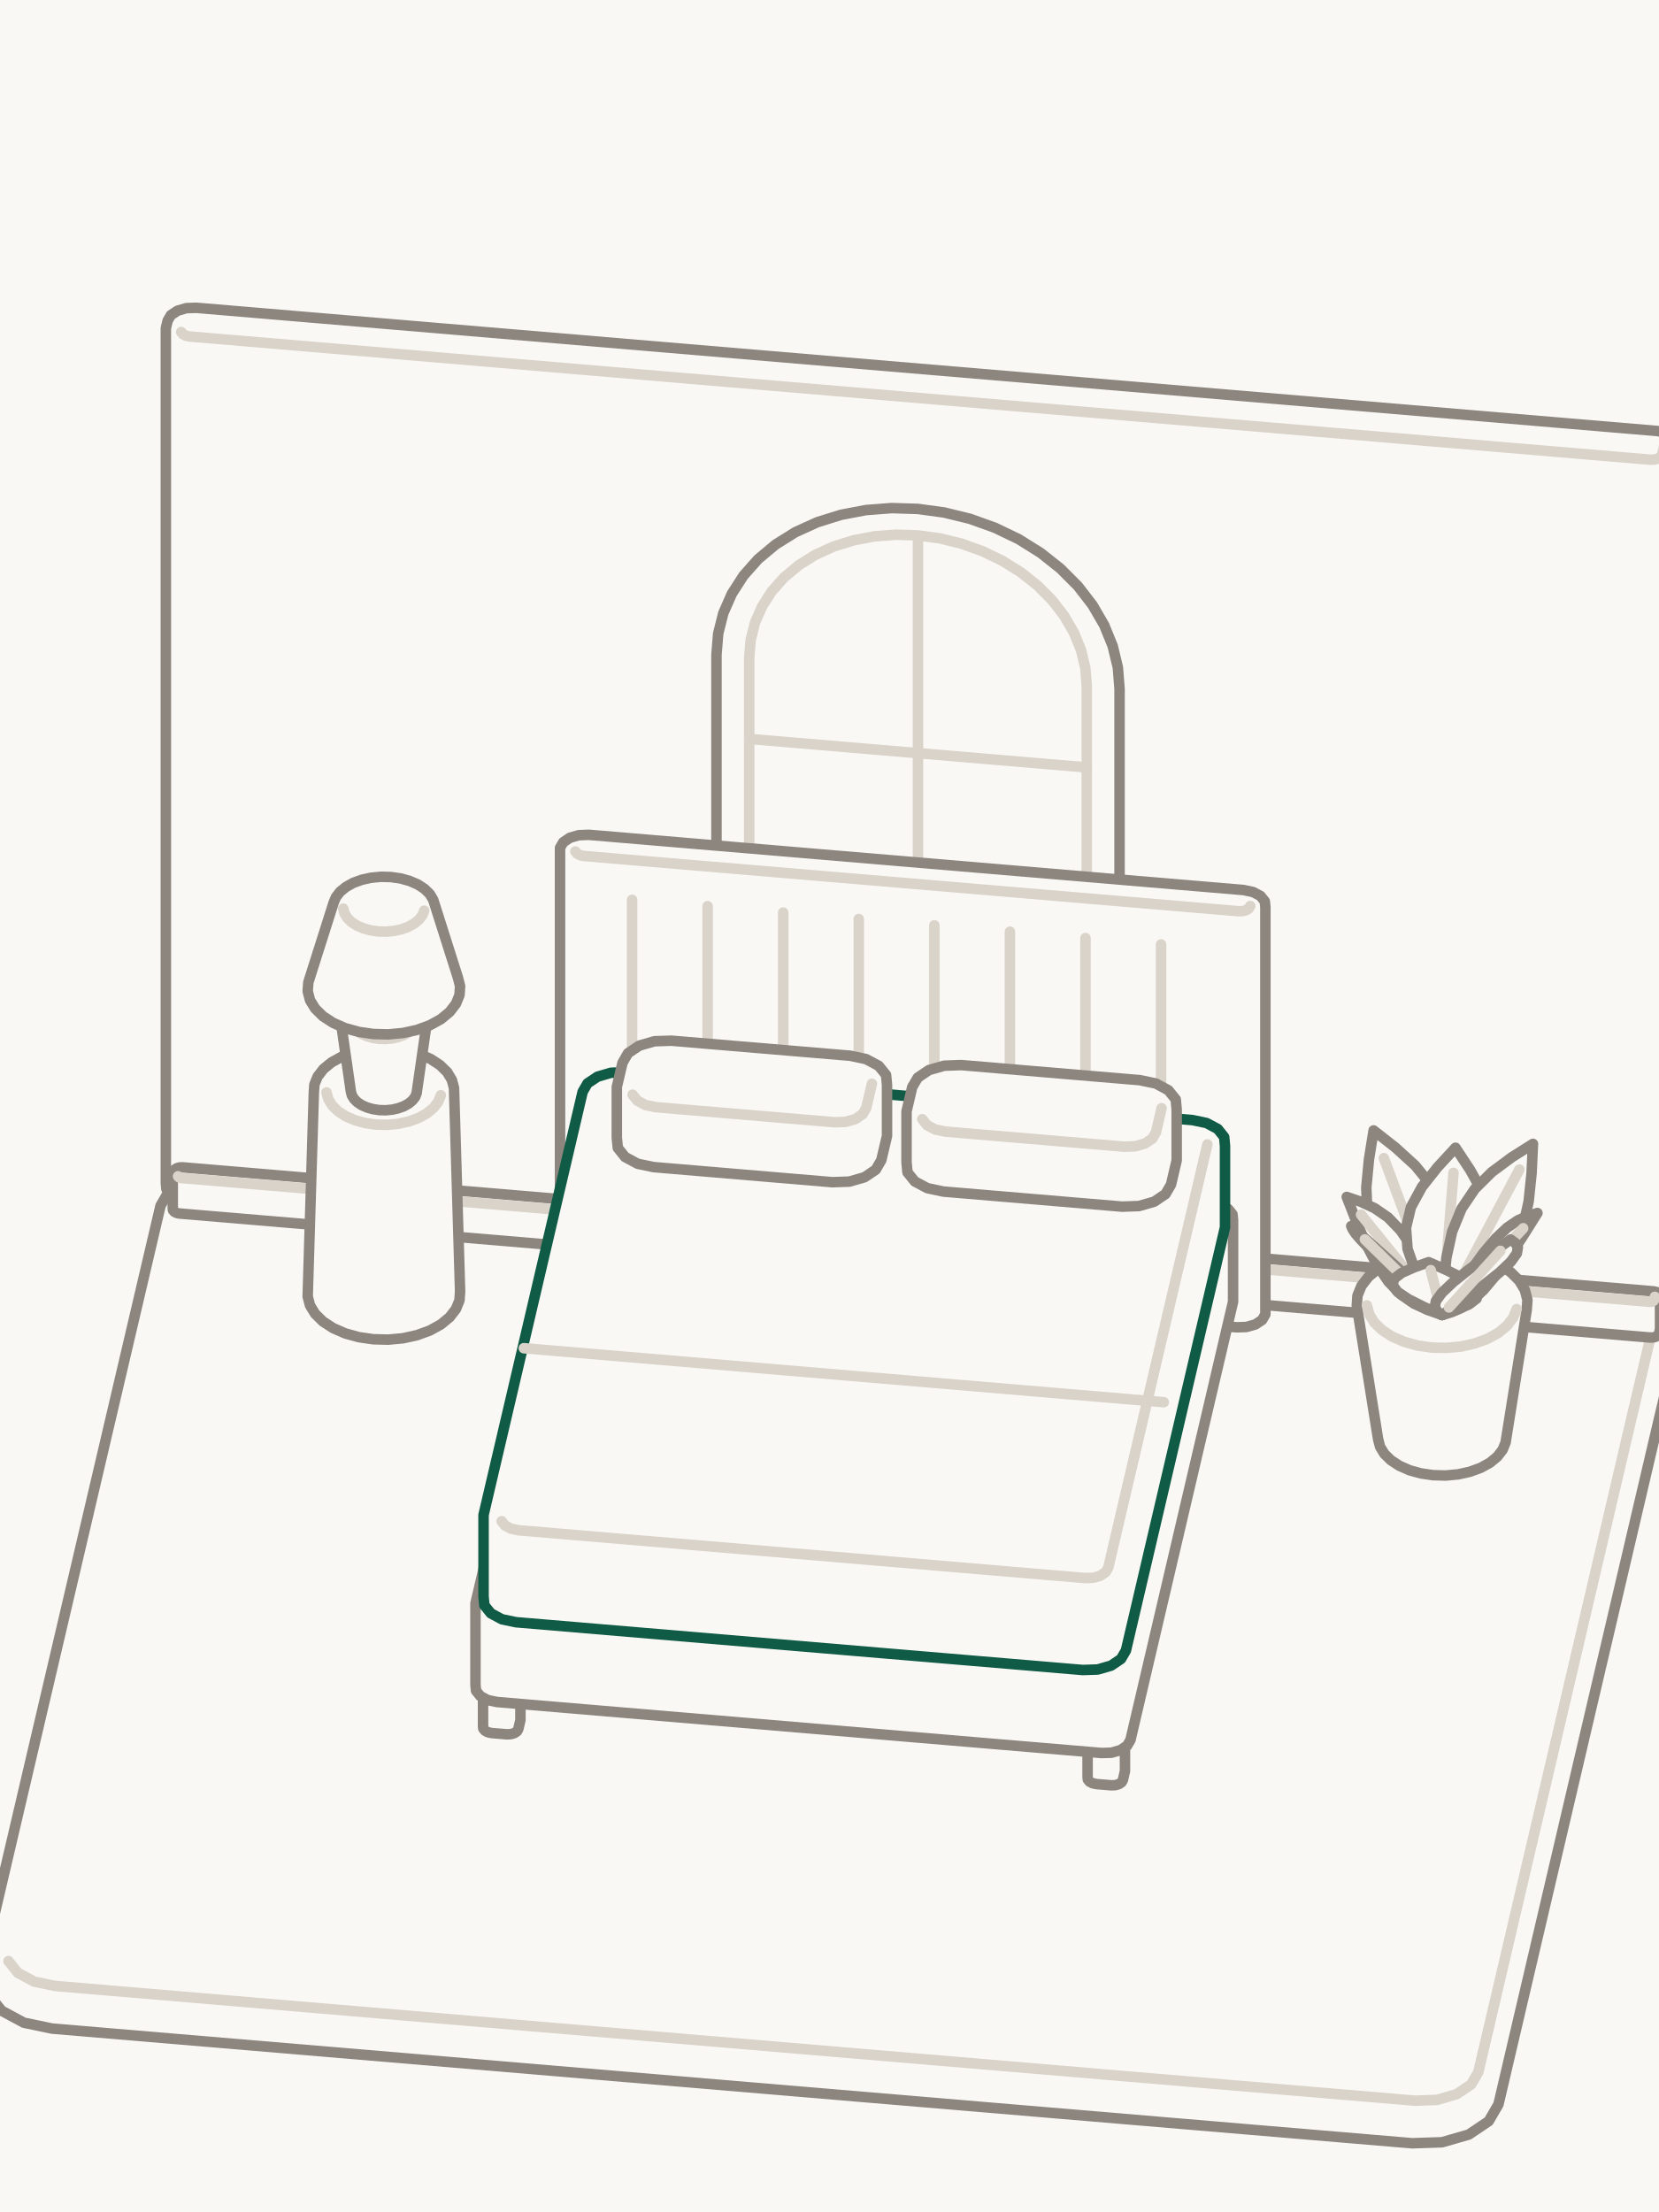
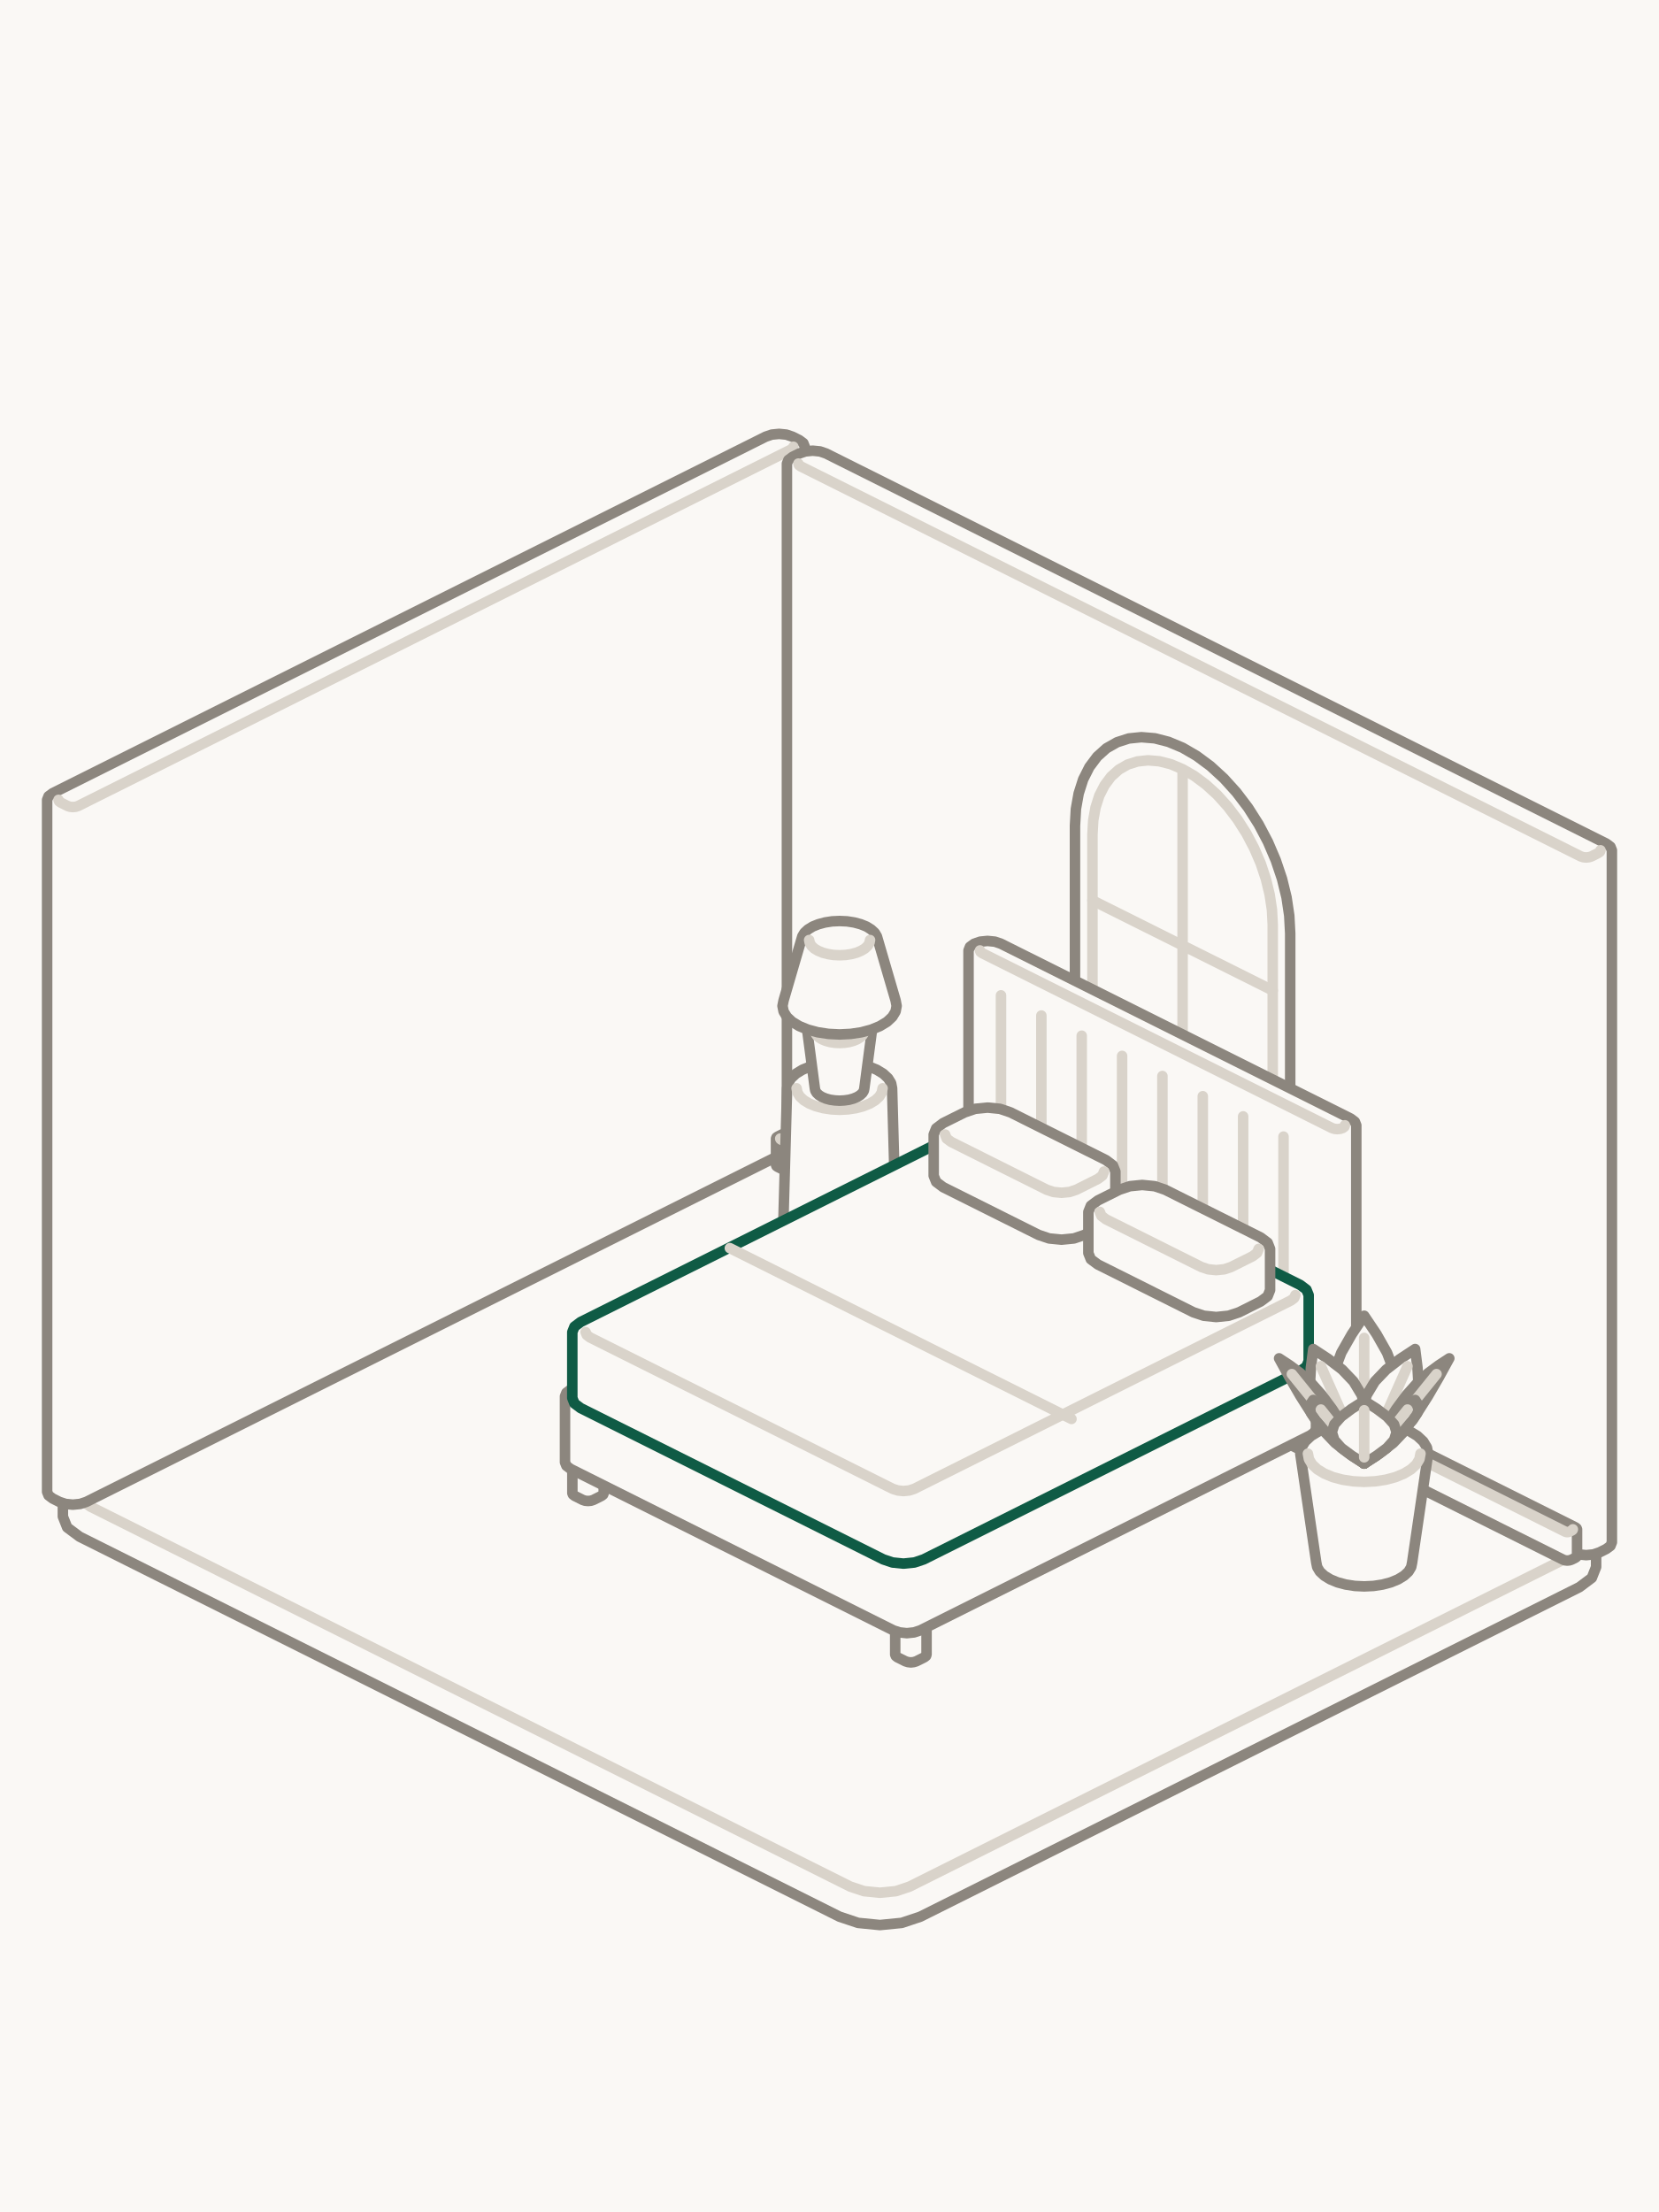
<svg xmlns="http://www.w3.org/2000/svg" viewBox="0 0 300 400" width="300" height="400">
  <rect width="300" height="400" fill="#FAF8F5" />
  <g stroke-width="1.9" stroke-linejoin="round" stroke-linecap="round">
-     <path d="M-2.34 351.96L29.03 218.03L30.8 214.98L34.39 212.57L39.24 211.17L44.61 210.99L290.6 231.73L295.68 232.79L299.7 234.95L302.04 237.86L302.34 241.08L302.34 246.6L270.97 380.53L269.2 383.58L265.61 385.99L260.76 387.39L255.39 387.57L9.4 366.83L4.32 365.77L0.3 363.61L-2.04 360.7L-2.34 357.48Z" fill="#FAF8F5" stroke="#8C867E" />
-     <path d="M298.7 240.77L267.33 374.7L266.03 376.93L263.4 378.7L259.84 379.73L255.9 379.87L9.92 359.12L6.19 358.34L3.24 356.76L1.53 354.63" fill="none" stroke="#D9D3CA" />
-     <path d="M29.99 59.37L30.31 58.01L30.9 56.99L32.1 56.19L33.71 55.72L35.5 55.66L299.71 77.94L301.4 78.29L302.74 79.01L303.52 79.98L303.62 81.06L303.62 235.62L303.3 236.98L302.71 238L301.52 238.8L299.9 239.27L298.11 239.33L33.9 217.05L32.21 216.7L30.87 215.98L30.09 215.01L29.99 213.93Z" fill="#FAF8F5" stroke="#8C867E" />
-     <path d="M300.89 80.82L300.57 82.19L300.33 82.6L299.85 82.92L299.21 83.11L298.49 83.13L34.29 60.85L33.61 60.71L33.07 60.42L32.76 60.04" fill="none" stroke="#D9D3CA" />
-     <path d="M31.24 212.61L31.43 211.79L31.61 211.49L31.97 211.25L32.45 211.11L32.99 211.09L299.02 233.52L299.53 233.63L299.93 233.84L300.16 234.13L300.19 234.45L300.19 240.34L300 241.16L299.82 241.47L299.46 241.71L298.98 241.85L298.44 241.87L32.42 219.44L31.91 219.33L31.51 219.11L31.27 218.82L31.24 218.5Z" fill="#FAF8F5" stroke="#8C867E" />
-     <path d="M299.25 234.51L299.12 235.06L299.03 235.21L298.85 235.33L298.61 235.4L298.34 235.41L32.77 213.02L32.52 212.97L32.32 212.86L32.2 212.71" fill="none" stroke="#D9D3CA" />
-     <path d="M132.3 170.15L199.71 175.83L202.45 173.86L202.45 124.54L202.14 120.68L201.21 116.82L199.67 113.04L197.56 109.41L194.92 105.99L191.77 102.83L188.19 99.99L184.23 97.51L179.95 95.45L175.44 93.83L170.76 92.68L166 92.03L161.25 91.88L156.57 92.24L152.06 93.1L147.78 94.44L143.82 96.24L140.24 98.48L137.09 101.11L134.45 104.09L132.34 107.37L130.8 110.88L129.87 114.58L129.56 118.4L129.56 167.71Z" fill="#FAF8F5" stroke="#8C867E" />
-     <path d="M138.22 165.86L193.79 170.55L196.52 168.57L196.52 124.05L196.26 120.8L195.49 117.58L194.2 114.41L192.44 111.37L190.22 108.5L187.59 105.86L184.58 103.48L181.26 101.41L177.68 99.68L173.9 98.32L169.99 97.36L166 96.82L162.02 96.69L158.11 96.99L154.33 97.71L150.74 98.83L147.43 100.34L144.42 102.22L141.79 104.42L139.57 106.91L137.81 109.66L136.52 112.6L135.75 115.7L135.48 118.9L135.48 163.43Z" fill="none" stroke="#D9D3CA" />
-     <path d="M166 168.21L166 97.55M135.48 133.62L196.52 138.77" fill="none" stroke="#D9D3CA" />
-     <path d="M124.11 173.36L124.75 170.63L124.99 170.22L125.47 169.9L126.11 169.71L126.83 169.69L205.18 176.29L205.86 176.44L206.39 176.72L206.71 177.11L206.75 177.54L206.75 181.22L206.11 183.95L205.87 184.36L205.39 184.68L204.74 184.87L204.03 184.89L125.68 178.29L125 178.15L124.46 177.86L124.15 177.47L124.11 177.04Z" fill="#FAF8F5" stroke="#8C867E" />
-     <path d="M205.61 177.45L204.97 180.18L204.88 180.33L204.7 180.45L204.46 180.52L204.19 180.53L125.84 173.92L125.58 173.87L125.38 173.76L125.27 173.62" fill="none" stroke="#D9D3CA" />
-     <path d="M55.64 234.45L56.75 197.61L56.85 196.12L57.44 194.67L58.48 193.32L59.95 192.11L61.78 191.1L63.91 190.32L66.24 189.81L68.7 189.58L71.19 189.64L73.61 189.99L75.87 190.62L77.88 191.5L79.56 192.6L80.86 193.87L81.71 195.28L82.1 196.75L83.2 233.51L83.09 235.14L82.45 236.71L81.31 238.19L79.72 239.5L77.73 240.6L75.42 241.44L72.88 242L70.2 242.25L67.5 242.18L64.87 241.8L62.42 241.12L60.23 240.16L58.4 238.97L56.99 237.58L56.06 236.06Z" fill="#FAF8F5" stroke="#8C867E" />
-     <path d="M79.72 198.05L79.24 199.24L78.38 200.35L77.18 201.34L75.68 202.16L73.94 202.8L72.02 203.22L70.01 203.41L67.97 203.36L65.99 203.07L64.15 202.56L62.5 201.84L61.12 200.94L60.06 199.89L59.36 198.74L59.04 197.54" fill="none" stroke="#D9D3CA" />
-     <path d="M61.61 184.57L61.68 183.65L62.04 182.76L62.68 181.92L63.59 181.18L64.72 180.56L66.02 180.08L67.46 179.76L68.98 179.62L70.51 179.66L72 179.87L73.39 180.26L74.63 180.8L75.67 181.48L76.47 182.26L76.99 183.13L77.23 184.04L77.17 184.96L75.34 197.68L75.07 198.37L74.57 199L73.88 199.57L73.02 200.05L72.02 200.41L70.92 200.66L69.76 200.77L68.59 200.74L67.45 200.57L66.39 200.27L65.44 199.86L64.65 199.34L64.04 198.74L63.63 198.08L63.45 197.39Z" fill="#FAF8F5" stroke="#8C867E" />
-     <path d="M75.34 184.8L75.07 185.49L74.57 186.12L73.88 186.69L73.02 187.17L72.02 187.53L70.92 187.78L69.76 187.89L68.59 187.86L67.45 187.69L66.39 187.39L65.44 186.98L64.65 186.46L64.04 185.86L63.63 185.2L63.45 184.51" fill="none" stroke="#D9D3CA" />
-     <path d="M69.42 184.3L69.42 178.78" fill="none" stroke="#8C867E" />
-     <path d="M55.64 179.25L55.76 177.63L60.31 163.29L60.74 162.24L61.49 161.26L62.56 160.39L63.88 159.65L65.42 159.09L67.12 158.72L68.9 158.55L70.7 158.6L72.45 158.85L74.09 159.31L75.55 159.94L76.77 160.74L77.71 161.66L78.33 162.68L82.78 176.71L83.2 178.31L83.09 179.94L82.45 181.51L81.31 182.99L79.72 184.3L77.73 185.4L75.42 186.24L72.88 186.8L70.2 187.05L67.5 186.98L64.87 186.6L62.42 185.92L60.23 184.96L58.4 183.77L56.99 182.38L56.06 180.86Z" fill="#FAF8F5" stroke="#8C867E" />
-     <path d="M76.71 164.68L76.37 165.52L75.76 166.3L74.91 167L73.85 167.59L72.62 168.04L71.26 168.34L69.84 168.47L68.4 168.44L67 168.23L65.69 167.87L64.52 167.36L63.54 166.72L62.79 165.98L62.3 165.17L62.07 164.31" fill="none" stroke="#D9D3CA" />
-     <path d="M101.27 153.31L101.86 152.3L103.06 151.49L104.67 151.03L106.47 150.96L224.9 160.95L226.6 161.31L227.94 162.02L228.72 162.99L228.82 164.07L228.82 237.67L228.23 238.69L227.03 239.49L225.41 239.96L223.62 240.02L105.19 230.03L103.49 229.68L102.15 228.96L101.37 227.99L101.27 226.91Z" fill="#FAF8F5" stroke="#8C867E" />
-     <path d="M226.08 163.84L226.08 163.84L225.85 164.25L225.37 164.57L224.72 164.75L224.01 164.78L105.57 154.79L104.89 154.65L104.36 154.36L104.05 153.97" fill="none" stroke="#D9D3CA" />
-     <path d="M114.3 201.36L114.3 162.72M127.96 202.51L127.96 163.87M141.63 203.66L141.63 165.02M155.29 204.82L155.29 166.18M168.96 205.97L168.96 167.33M182.63 207.12L182.63 168.48M196.29 208.27L196.29 169.63M209.96 209.43L209.96 170.79" fill="none" stroke="#D9D3CA" />
-     <path d="M87.35 304.78L87.73 303.14L87.97 302.73L88.45 302.41L89.09 302.23L89.81 302.2L92.54 302.43L93.22 302.57L93.76 302.86L94.07 303.25L94.11 303.68L94.11 311.04L93.72 312.68L93.49 313.08L93.01 313.41L92.36 313.59L91.65 313.62L88.91 313.39L88.24 313.25L87.7 312.96L87.39 312.57L87.35 312.14Z" fill="#FAF8F5" stroke="#8C867E" />
-     <path d="M93.2 303.6L92.81 305.24L92.69 305.44L92.46 305.61L92.13 305.7L91.77 305.71L89.04 305.48L88.7 305.41L88.43 305.27L88.28 305.07" fill="none" stroke="#D9D3CA" />
-     <path d="M196.67 314L197.06 312.36L197.29 311.95L197.77 311.63L198.42 311.44L199.13 311.42L201.87 311.65L202.55 311.79L203.08 312.08L203.39 312.47L203.43 312.9L203.43 320.26L203.05 321.9L202.81 322.3L202.34 322.62L201.69 322.81L200.97 322.84L198.24 322.61L197.56 322.46L197.03 322.18L196.71 321.79L196.67 321.36Z" fill="#FAF8F5" stroke="#8C867E" />
-     <path d="M202.52 312.82L202.14 314.46L202.02 314.66L201.78 314.82L201.46 314.92L201.1 314.93L198.37 314.7L198.03 314.63L197.76 314.48L197.6 314.29" fill="none" stroke="#D9D3CA" />
-     <path d="M85.98 289.95L104.55 210.68L105.14 209.67L106.33 208.86L107.95 208.4L109.74 208.33L219.07 217.55L220.76 217.91L222.1 218.63L222.88 219.6L222.98 220.67L222.98 235.39L204.42 314.65L203.82 315.67L202.63 316.47L201.01 316.94L199.22 317L89.9 307.78L88.2 307.43L86.86 306.71L86.08 305.74L85.98 304.67Z" fill="#FAF8F5" stroke="#8C867E" />
-     <path d="M220.7 220.48L202.14 299.74L201.84 300.25L201.25 300.65L200.44 300.88L199.54 300.91L90.22 291.7L89.37 291.52L88.7 291.16L88.31 290.67" fill="none" stroke="#D9D3CA" />
-     <path d="M87.44 273.95L105.36 197.43L106.25 195.9L108.05 194.7L110.47 193.99L113.16 193.9L215.65 202.55L218.19 203.08L220.2 204.15L221.37 205.61L221.52 207.22L221.52 221.94L203.6 298.47L202.71 299.99L200.92 301.2L198.49 301.9L195.8 301.99L93.31 293.35L90.77 292.82L88.76 291.74L87.59 290.29L87.44 288.67Z" fill="#FAF8F5" stroke="#0F5B45" />
-     <path d="M218.33 206.95L200.41 283.48L199.94 284.29L198.98 284.94L197.69 285.31L196.25 285.36L93.76 276.72L92.4 276.43L91.33 275.86L90.71 275.08" fill="none" stroke="#D9D3CA" />
-     <path d="M94.73 243.8L210.44 253.56" fill="none" stroke="#D9D3CA" />
-     <path d="M111.54 196.55L112.57 192.18L113.57 190.45L115.61 189.08L118.35 188.29L121.4 188.19L153.74 190.91L156.62 191.52L158.9 192.74L160.23 194.38L160.4 196.21L160.4 205.41L159.37 209.78L158.37 211.51L156.34 212.88L153.59 213.67L150.54 213.78L118.2 211.05L115.32 210.45L113.04 209.23L111.72 207.58L111.54 205.75Z" fill="#FAF8F5" stroke="#8C867E" />
-     <path d="M157.67 195.98L156.64 200.35L155.99 201.47L154.68 202.36L152.9 202.87L150.93 202.94L118.58 200.21L116.72 199.82L115.25 199.03L114.39 197.96" fill="none" stroke="#D9D3CA" />
-     <path d="M163.93 200.97L164.95 196.6L165.96 194.87L167.99 193.5L170.74 192.71L173.79 192.6L206.13 195.33L209.01 195.93L211.28 197.15L212.61 198.8L212.78 200.63L212.78 209.83L211.76 214.2L210.75 215.93L208.72 217.3L205.97 218.09L202.93 218.2L170.58 215.47L167.7 214.86L165.43 213.65L164.1 212L163.93 210.17Z" fill="#FAF8F5" stroke="#8C867E" />
-     <path d="M210.05 200.4L209.03 204.77L208.38 205.89L207.06 206.77L205.28 207.29L203.31 207.36L170.97 204.63L169.1 204.24L167.63 203.45L166.77 202.38" fill="none" stroke="#D9D3CA" />
-     <path d="M245.35 236.11L245.47 234.3L246.19 232.53L247.46 230.88L249.25 229.41L251.48 228.18L254.06 227.23L256.91 226.61L259.9 226.33L262.93 226.4L265.87 226.83L268.62 227.6L271.07 228.67L273.12 230L274.7 231.56L275.74 233.26L276.21 235.06L276.08 236.88L272.26 260.84L271.72 262.17L270.77 263.4L269.43 264.51L267.75 265.43L265.81 266.14L263.68 266.61L261.44 266.82L259.17 266.76L256.96 266.44L254.89 265.87L253.06 265.06L251.52 264.06L250.34 262.9L249.56 261.62L249.21 260.27Z" fill="#FAF8F5" stroke="#8C867E" />
-     <path d="M274.26 236.72L273.63 238.28L272.51 239.73L270.94 241.03L268.97 242.11L266.69 242.94L264.19 243.5L261.55 243.74L258.88 243.68L256.29 243.3L253.87 242.62L251.71 241.68L249.9 240.5L248.51 239.14L247.6 237.63L247.18 236.05" fill="none" stroke="#D9D3CA" />
-     <path d="M260.78 237.79L261.62 232.54L262.1 227.45L261.9 222.67L260.83 218.28L258.81 214.33L255.91 210.77L252.33 207.51L248.39 204.42L248.39 204.42L247.55 209.67L247.07 214.76L247.27 219.54L248.34 223.93L250.36 227.89L253.27 231.45L256.84 234.7L260.78 237.79Z" fill="#FAF8F5" stroke="#8C867E" />
-     <path d="M259.54 234.46L250.25 209.43" fill="none" stroke="#D9D3CA" />
-     <path d="M260.78 237.79L259.04 233.35L257.24 229.17L255.32 225.49L253.24 222.47L251.01 220.16L248.61 218.5L246.11 217.33L243.53 216.44L243.53 216.44L245.27 220.89L247.08 225.07L249 228.74L251.07 231.77L253.31 234.08L255.7 235.74L258.21 236.9L260.78 237.79Z" fill="#FAF8F5" stroke="#8C867E" />
-     <path d="M259.05 235.66L246.12 219.65" fill="none" stroke="#D9D3CA" />
-     <path d="M260.78 237.79L264.04 234.26L266.86 230.69L268.84 227.06L269.73 223.33L269.45 219.5L268.07 215.57L265.86 211.58L263.2 207.55L263.2 207.55L259.94 211.08L257.12 214.65L255.14 218.29L254.25 222.02L254.53 225.85L255.91 229.77L258.12 233.76L260.78 237.79Z" fill="#FAF8F5" stroke="#8C867E" />
-     <path d="M261.02 234.77L262.84 212.09" fill="none" stroke="#D9D3CA" />
-     <path d="M260.78 237.79L256.92 234.35L253.34 231.12L250.27 228.3L247.85 226.01L246.16 224.28L245.12 223.08L244.6 222.29L244.34 221.71L244.34 221.71L248.2 225.16L251.78 228.38L254.85 231.2L257.27 233.5L258.96 235.23L260 236.42L260.52 237.22L260.78 237.79Z" fill="#FAF8F5" stroke="#8C867E" />
-     <path d="M259.13 236.19L246.81 224.12" fill="none" stroke="#D9D3CA" />
-     <path d="M260.78 237.79L264.63 235.36L268.22 232.71L271.29 229.65L273.7 226.07L275.4 221.92L276.43 217.24L276.96 212.15L277.21 206.85L277.21 206.85L273.36 209.28L269.78 211.94L266.7 214.99L264.29 218.57L262.59 222.73L261.56 227.41L261.03 232.49L260.78 237.79Z" fill="#FAF8F5" stroke="#8C867E" />
-     <path d="M262.42 234.7L274.75 211.49" fill="none" stroke="#D9D3CA" />
-     <path d="M260.78 237.79L257.51 236.35L254.7 234.94L252.72 233.61L251.82 232.37L252.11 231.22L253.48 230.17L255.69 229.19L258.35 228.24L258.35 228.24L261.62 229.69L264.44 231.09L266.42 232.43L267.31 233.67L267.02 234.82L265.65 235.87L263.44 236.85L260.78 237.79Z" fill="#FAF8F5" stroke="#8C867E" />
-     <path d="M260.54 236.84L258.72 229.68" fill="none" stroke="#D9D3CA" />
-     <path d="M260.78 237.79L262.52 237.27L264.32 236.47L266.24 235.17L268.31 233.22L270.55 230.56L272.94 227.25L275.45 223.44L278.02 219.35L278.02 219.35L276.28 219.88L274.48 220.68L272.56 221.98L270.49 223.93L268.25 226.59L265.86 229.9L263.35 233.71L260.78 237.79Z" fill="#FAF8F5" stroke="#8C867E" />
-     <path d="M262.5 235.95L275.44 222.12" fill="none" stroke="#D9D3CA" />
-     <path d="M260.78 237.79L259.94 237.17L259.46 236.38L259.65 235.28L260.73 233.79L262.75 231.87L265.65 229.55L269.23 226.93L273.16 224.14L273.16 224.14L274.01 224.77L274.48 225.56L274.29 226.65L273.22 228.14L271.19 230.07L268.29 232.38L264.72 235.01L260.78 237.79Z" fill="#FAF8F5" stroke="#8C867E" />
-     <path d="M262.02 236.43L271.31 226.19" fill="none" stroke="#D9D3CA" />
+     <path d="M11.37 269.77L12.15 267.79L14.39 266.12L133.58 206.52L136.93 205.4L140.88 205.01L144.83 205.4L148.18 206.52L285.61 275.24L287.85 276.91L288.63 278.89L288.63 283.36L287.85 285.33L285.61 287.01L166.42 346.6L163.07 347.72L159.12 348.11L155.17 347.72L151.82 346.6L14.39 277.88L12.15 276.21L11.37 274.24Z" fill="#FAF8F5" stroke="#8C867E" />
+     <path d="M285.88 278.89L285.3 280.34L283.66 281.56L164.47 341.16L162.02 341.98L159.12 342.27L156.23 341.98L153.77 341.16L16.34 272.44L14.7 271.21L14.12 269.77" fill="none" stroke="#D9D3CA" />
+     <path d="M8.52 144.64L8.78 143.98L9.53 143.43L138.45 78.97L139.56 78.59L140.88 78.46L142.19 78.59L143.31 78.97L144.53 79.58L145.27 80.13L145.53 80.79L145.53 205.91L145.27 206.57L144.53 207.13L15.61 271.59L14.49 271.96L13.17 272.09L11.86 271.96L10.74 271.59L9.53 270.98L8.78 270.42L8.52 269.77Z" fill="#FAF8F5" stroke="#8C867E" />
+     <path d="M143.47 80.79L143.37 81.05L143.07 81.28L14.15 145.74L13.7 145.89L13.17 145.94L12.65 145.89L12.2 145.74L10.99 145.13L10.69 144.91L10.58 144.64" fill="none" stroke="#D9D3CA" />
+     <path d="M142.3 83.83L142.57 83.17L143.31 82.62L144.53 82.01L145.64 81.63L146.96 81.5L148.28 81.63L149.39 82.01L290.47 152.55L291.22 153.11L291.48 153.76L291.48 278.89L291.22 279.55L290.47 280.1L289.26 280.71L288.14 281.09L286.83 281.22L285.51 281.09L284.39 280.71L143.31 210.17L142.57 209.61L142.3 208.96Z" fill="#FAF8F5" stroke="#8C867E" />
+     <path d="M289.42 153.76L289.31 154.03L289.01 154.25L287.8 154.86L287.35 155.01L286.83 155.06L286.3 155.01L285.85 154.86L144.77 84.32L144.47 84.1L144.37 83.83" fill="none" stroke="#D9D3CA" />
+     <path d="M140.33 205.89L140.41 205.69L140.64 205.53L141.36 205.16L141.7 205.05L142.09 205.01L142.49 205.05L142.82 205.16L284.88 276.19L285.1 276.36L285.18 276.55L285.18 281.32L285.1 281.52L284.88 281.69L284.15 282.05L283.81 282.16L283.42 282.2L283.02 282.16L282.69 282.05L140.64 211.02L140.41 210.86L140.33 210.66Z" fill="#FAF8F5" stroke="#8C867E" />
+     <path d="M284.42 276.55L284.38 276.65L284.27 276.74L283.78 276.98L283.62 277.04L283.42 277.06L283.22 277.04L283.05 276.98L141.24 206.07L141.13 205.99L141.09 205.89" fill="none" stroke="#D9D3CA" />
+     <path d="M195.85 191.76L231.85 209.76L233.31 208.7L233.31 168.78L233.14 165.58L232.65 162.28L231.83 158.92L230.7 155.56L229.29 152.26L227.61 149.07L225.7 146.06L223.58 143.27L221.3 140.75L218.89 138.54L216.39 136.69L213.85 135.21L211.31 134.15L208.82 133.51L206.4 133.31L204.12 133.54L202.01 134.22L200.09 135.31L198.41 136.82L197 138.7L195.87 140.94L195.06 143.48L194.56 146.29L194.39 149.32L194.39 189.24Z" fill="#FAF8F5" stroke="#8C867E" />
+     <path d="M199.01 189.46L228.69 204.3L230.15 203.24L230.15 167.2L230.01 164.52L229.59 161.75L228.91 158.94L227.97 156.12L226.78 153.36L225.38 150.7L223.77 148.17L222 145.84L220.09 143.72L218.07 141.88L215.98 140.32L213.85 139.09L211.72 138.19L209.63 137.66L207.61 137.49L205.7 137.69L203.93 138.25L202.33 139.17L200.92 140.43L199.74 142.01L198.79 143.88L198.11 146.01L197.69 148.36L197.55 150.9L197.55 186.95Z" fill="none" stroke="#D9D3CA" />
+     <path d="M213.85 196.88L213.85 139.68M197.55 162.82L230.15 179.11" fill="none" stroke="#D9D3CA" />
+     <path d="M188.15 192L188.26 191.74L188.55 191.51L190.99 190.3L191.43 190.15L191.96 190.09L192.49 190.15L192.93 190.3L234.77 211.21L235.07 211.44L235.17 211.7L235.17 214.68L235.07 214.94L234.77 215.17L232.34 216.38L231.89 216.53L231.37 216.58L230.84 216.53L230.39 216.38L188.55 195.46L188.26 195.24L188.15 194.98Z" fill="#FAF8F5" stroke="#8C867E" />
+     <path d="M234.31 211.7L234.27 211.8L234.16 211.88L231.73 213.1L231.56 213.16L231.37 213.18L231.17 213.16L231 213.1L189.16 192.18L189.05 192.1L189.01 192" fill="none" stroke="#D9D3CA" />
+     <path d="M141.5 226.59L142.33 196.8L142.51 195.87L143.05 194.98L143.93 194.16L145.11 193.44L146.55 192.85L148.19 192.41L149.97 192.14L151.82 192.05L153.68 192.14L155.46 192.41L157.1 192.85L158.54 193.44L159.72 194.16L160.6 194.98L161.14 195.87L161.32 196.8L162.14 226.59L161.95 227.6L161.36 228.57L160.41 229.46L159.12 230.24L157.56 230.88L155.77 231.36L153.84 231.65L151.82 231.75L149.81 231.65L147.88 231.36L146.09 230.88L144.53 230.24L143.24 229.46L142.29 228.57L141.7 227.6Z" fill="#FAF8F5" stroke="#8C867E" />
+     <path d="M159.6 196.8L159.45 197.56L159.01 198.29L158.29 198.96L157.32 199.55L156.14 200.03L154.8 200.39L153.34 200.61L151.82 200.69L150.31 200.61L148.85 200.39L147.51 200.03L146.33 199.55L145.36 198.96L144.64 198.29L144.2 197.56L144.05 196.8" fill="none" stroke="#D9D3CA" />
+     <path d="M145.98 186.37L146.09 185.8L146.42 185.25L146.96 184.75L147.69 184.3L148.58 183.94L149.59 183.67L150.68 183.5L151.82 183.45L152.97 183.5L154.06 183.67L155.07 183.94L155.96 184.3L156.69 184.75L157.23 185.25L157.56 185.8L157.67 186.37L156.3 196.8L156.21 197.24L155.96 197.65L155.54 198.04L154.99 198.38L154.31 198.66L153.54 198.87L152.7 198.99L151.82 199.04L150.95 198.99L150.11 198.87L149.34 198.66L148.66 198.38L148.11 198.04L147.69 197.65L147.44 197.24L147.35 196.8Z" fill="#FAF8F5" stroke="#8C867E" />
+     <path d="M156.3 186.37L156.21 186.81L155.96 187.23L155.54 187.61L154.99 187.95L154.31 188.23L153.54 188.44L152.7 188.57L151.82 188.61L150.95 188.57L150.11 188.44L149.34 188.23L148.66 187.95L148.11 187.61L147.69 187.23L147.44 186.81L147.35 186.37" fill="none" stroke="#D9D3CA" />
+     <path d="M151.82 186.37L151.82 181.9" fill="none" stroke="#8C867E" />
+     <path d="M141.5 181.9L141.7 180.9L145.08 169.32L145.47 168.67L146.1 168.08L146.96 167.55L148 167.13L149.19 166.81L150.48 166.61L151.82 166.55L153.17 166.61L154.46 166.81L155.65 167.13L156.69 167.55L157.54 168.08L158.18 168.67L158.57 169.32L161.95 180.9L162.14 181.9L161.95 182.91L161.36 183.88L160.41 184.77L159.12 185.55L157.56 186.19L155.77 186.67L153.84 186.96L151.82 187.06L149.81 186.96L147.88 186.67L146.09 186.19L144.53 185.55L143.24 184.77L142.29 183.88L141.7 182.91Z" fill="#FAF8F5" stroke="#8C867E" />
+     <path d="M157.33 169.99L157.22 170.52L156.91 171.04L156.4 171.52L155.72 171.93L154.88 172.28L153.93 172.53L152.9 172.69L151.82 172.74L150.75 172.69L149.72 172.53L148.77 172.28L147.93 171.93L147.25 171.52L146.74 171.04L146.43 170.52L146.32 169.99" fill="none" stroke="#D9D3CA" />
+     <path d="M175.14 171.87L175.4 171.21L176.15 170.66L177.26 170.28L178.58 170.15L179.9 170.28L181.01 170.66L244.26 202.28L245 202.84L245.26 203.49L245.26 263.08L245 263.74L244.26 264.29L243.14 264.67L241.82 264.8L240.51 264.67L239.39 264.29L176.15 232.67L175.4 232.11L175.14 231.46Z" fill="#FAF8F5" stroke="#8C867E" />
+     <path d="M243.2 203.49L243.1 203.76L242.8 203.98L242.8 203.98L242.35 204.13L241.82 204.18L241.3 204.13L240.85 203.98L177.61 172.36L177.31 172.14L177.21 171.87" fill="none" stroke="#D9D3CA" />
+     <path d="M181.01 211.27L181.01 179.99M188.31 214.92L188.31 183.64M195.61 218.57L195.61 187.29M202.91 222.22L202.91 190.94M210.2 225.87L210.2 194.58M217.5 229.51L217.5 198.23M224.8 233.16L224.8 201.88M232.1 236.81L232.1 205.53" fill="none" stroke="#D9D3CA" />
+     <path d="M103.5 264.05L103.61 263.79L103.91 263.56L105.36 262.84L105.81 262.69L106.34 262.63L106.86 262.69L107.31 262.84L108.77 263.56L109.07 263.79L109.17 264.05L109.17 270.01L109.07 270.27L108.77 270.5L107.31 271.23L106.86 271.38L106.34 271.43L105.81 271.38L105.36 271.23L103.91 270.5L103.61 270.27L103.5 270.01Z" fill="#FAF8F5" stroke="#8C867E" />
+     <path d="M108.49 264.05L108.43 264.18L108.28 264.29L106.82 265.02L106.6 265.1L106.34 265.13L106.07 265.1L105.85 265.02L104.39 264.29L104.24 264.18L104.19 264.05" fill="none" stroke="#D9D3CA" />
+     <path d="M161.88 293.24L161.99 292.98L162.28 292.75L163.74 292.02L164.19 291.88L164.72 291.82L165.24 291.88L165.69 292.02L167.15 292.75L167.45 292.98L167.55 293.24L167.55 299.2L167.45 299.46L167.15 299.69L165.69 300.42L165.24 300.56L164.72 300.62L164.19 300.56L163.74 300.42L162.28 299.69L161.99 299.46L161.88 299.2Z" fill="#FAF8F5" stroke="#8C867E" />
+     <path d="M166.86 293.24L166.81 293.37L166.66 293.48L165.2 294.21L164.98 294.29L164.72 294.31L164.45 294.29L164.23 294.21L162.77 293.48L162.62 293.37L162.57 293.24" fill="none" stroke="#D9D3CA" />
+     <path d="M102.17 252.5L102.43 251.84L103.18 251.28L173.72 216.01L174.83 215.64L176.15 215.51L177.47 215.64L178.58 216.01L236.96 245.2L237.71 245.76L237.97 246.42L237.97 258.34L237.71 258.99L236.96 259.55L166.42 294.82L165.3 295.19L163.99 295.33L162.67 295.19L161.55 294.82L103.18 265.63L102.43 265.07L102.17 264.42Z" fill="#FAF8F5" stroke="#8C867E" />
+     <path d="M236.25 246.42L236.12 246.75L235.74 247.03L165.2 282.3L164.64 282.48L163.99 282.55L163.33 282.48L162.77 282.3L104.39 253.11L104.02 252.83L103.89 252.5" fill="none" stroke="#D9D3CA" />
+     <path d="M103.49 240.89L103.88 239.9L105 239.06L173.11 205.01L174.78 204.45L176.76 204.25L178.73 204.45L180.41 205.01L235.14 232.37L236.25 233.21L236.65 234.2L236.65 246.11L236.25 247.1L235.14 247.94L167.03 281.99L165.35 282.55L163.38 282.75L161.4 282.55L159.73 281.99L105 254.63L103.88 253.79L103.49 252.8Z" fill="#FAF8F5" stroke="#0F5B45" />
+     <path d="M234.24 234.2L234.03 234.72L233.43 235.17L165.32 269.23L164.43 269.52L163.38 269.63L162.33 269.52L161.43 269.23L106.7 241.86L106.11 241.41L105.9 240.89" fill="none" stroke="#D9D3CA" />
+     <path d="M131.98 225.7L193.76 256.59" fill="none" stroke="#D9D3CA" />
+     <path d="M168.84 205.16L169.29 204.04L170.55 203.09L174.45 201.15L176.34 200.51L178.58 200.29L180.82 200.51L182.72 201.15L199.99 209.78L201.25 210.73L201.7 211.85L201.7 219.3L201.25 220.42L199.99 221.37L196.09 223.31L194.2 223.95L191.96 224.17L189.72 223.95L187.82 223.31L170.55 214.68L169.29 213.73L168.84 212.61Z" fill="#FAF8F5" stroke="#8C867E" />
+     <path d="M199.64 211.85L199.35 212.58L198.53 213.19L194.64 215.14L193.41 215.55L191.96 215.69L190.51 215.55L189.28 215.14L172.01 206.5L171.19 205.89L170.91 205.16" fill="none" stroke="#D9D3CA" />
+     <path d="M196.81 219.15L197.26 218.03L198.53 217.08L202.42 215.14L204.32 214.5L206.55 214.28L208.79 214.5L210.69 215.14L227.96 223.77L229.23 224.72L229.67 225.84L229.67 233.29L229.23 234.4L227.96 235.35L224.07 237.3L222.17 237.93L219.93 238.16L217.69 237.93L215.8 237.3L198.53 228.66L197.26 227.72L196.81 226.6Z" fill="#FAF8F5" stroke="#8C867E" />
+     <path d="M227.61 225.84L227.32 226.56L226.5 227.18L222.61 229.12L221.38 229.53L219.93 229.68L218.48 229.53L217.26 229.12L199.99 220.49L199.17 219.87L198.88 219.15" fill="none" stroke="#D9D3CA" />
+     <path d="M235.13 262.87L235.35 261.75L236.01 260.66L237.08 259.66L238.52 258.79L240.27 258.07L242.27 257.54L244.43 257.21L246.69 257.1L248.94 257.21L251.11 257.54L253.11 258.07L254.86 258.79L256.3 259.66L257.37 260.66L258.03 261.75L258.25 262.87L255.36 282.54L255.19 283.38L254.7 284.2L253.9 284.94L252.82 285.6L251.51 286.14L250.01 286.54L248.38 286.79L246.69 286.87L245 286.79L243.37 286.54L241.87 286.14L240.56 285.6L239.48 284.94L238.68 284.2L238.19 283.38L238.02 282.54Z" fill="#FAF8F5" stroke="#8C867E" />
+     <path d="M256.87 262.87L256.68 263.87L256.1 264.82L255.16 265.7L253.89 266.47L252.35 267.11L250.59 267.58L248.68 267.87L246.69 267.97L244.7 267.87L242.79 267.58L241.03 267.11L239.49 266.47L238.22 265.7L237.28 264.82L236.7 263.87L236.51 262.87" fill="none" stroke="#D9D3CA" />
+     <path d="M246.69 264.66L248.93 261.32L250.82 257.98L252.09 254.64L252.54 251.3L252.09 247.96L250.82 244.61L248.93 241.27L246.69 237.93L246.69 237.93L244.45 241.27L242.55 244.61L241.29 247.96L240.84 251.3L241.29 254.64L242.55 257.98L244.45 261.32L246.69 264.66Z" fill="#FAF8F5" stroke="#8C867E" />
+     <path d="M246.69 261.99L246.69 241.94" fill="none" stroke="#D9D3CA" />
+     <path d="M246.69 264.66L247.12 261.28L247.31 258.02L247.06 254.99L246.22 252.24L244.75 249.81L242.71 247.67L240.21 245.75L237.48 243.95L237.48 243.95L237.05 247.33L236.86 250.59L237.11 253.63L237.95 256.37L239.42 258.81L241.46 260.95L243.96 262.86L246.69 264.66Z" fill="#FAF8F5" stroke="#8C867E" />
+     <path d="M245.77 262.59L238.86 247.06" fill="none" stroke="#D9D3CA" />
+     <path d="M246.69 264.66L249.42 262.86L251.92 260.95L253.96 258.81L255.43 256.37L256.27 253.63L256.52 250.59L256.33 247.33L255.9 243.95L255.9 243.95L253.16 245.75L250.67 247.67L248.62 249.81L247.16 252.24L246.32 254.99L246.07 258.02L246.26 261.28L246.69 264.66Z" fill="#FAF8F5" stroke="#8C867E" />
+     <path d="M247.61 262.59L254.52 247.06" fill="none" stroke="#D9D3CA" />
+     <path d="M246.69 264.66L244.77 261.16L242.84 257.84L240.92 254.82L238.99 252.22L237.07 250.06L235.15 248.32L233.22 246.89L231.3 245.63L231.3 245.63L233.22 249.13L235.15 252.45L237.07 255.47L238.99 258.07L240.92 260.23L242.84 261.97L244.77 263.4L246.69 264.66Z" fill="#FAF8F5" stroke="#8C867E" />
+     <path d="M245.15 262.76L233.61 248.48" fill="none" stroke="#D9D3CA" />
+     <path d="M246.69 264.66L248.61 263.4L250.54 261.97L252.46 260.23L254.38 258.07L256.31 255.47L258.23 252.45L260.16 249.13L262.08 245.63L262.08 245.63L260.16 246.89L258.23 248.32L256.31 250.06L254.38 252.22L252.46 254.82L250.54 257.84L248.61 261.16L246.69 264.66Z" fill="#FAF8F5" stroke="#8C867E" />
+     <path d="M248.23 262.76L259.77 248.48" fill="none" stroke="#D9D3CA" />
+     <path d="M246.69 264.66L243.96 262.43L241.46 260.32L239.42 258.44L237.95 256.84L237.11 255.56L236.86 254.57L237.05 253.81L237.48 253.16L237.48 253.16L240.21 255.39L242.71 257.5L244.75 259.38L246.22 260.98L247.06 262.26L247.31 263.25L247.12 264.02L246.69 264.66Z" fill="#FAF8F5" stroke="#8C867E" />
+     <path d="M245.77 263.51L238.86 254.89" fill="none" stroke="#D9D3CA" />
+     <path d="M246.69 264.66L246.26 264.02L246.07 263.25L246.32 262.26L247.16 260.98L248.62 259.38L250.67 257.5L253.16 255.39L255.9 253.16L255.9 253.16L256.33 253.81L256.52 254.57L256.27 255.56L255.43 256.84L253.96 258.44L251.92 260.32L249.42 262.43L246.69 264.66Z" fill="#FAF8F5" stroke="#8C867E" />
+     <path d="M247.61 263.51L254.52 254.89" fill="none" stroke="#D9D3CA" />
+     <path d="M246.69 264.66L244.45 263.24L242.55 261.83L241.29 260.41L240.84 258.99L241.29 257.57L242.55 256.16L244.45 254.74L246.69 253.32L246.69 253.32L248.93 254.74L250.82 256.16L252.09 257.57L252.54 258.99L252.09 260.41L250.82 261.83L248.93 263.24L246.69 264.66Z" fill="#FAF8F5" stroke="#8C867E" />
+     <path d="M246.69 263.53L246.69 255.02" fill="none" stroke="#D9D3CA" />
  </g>
</svg>
